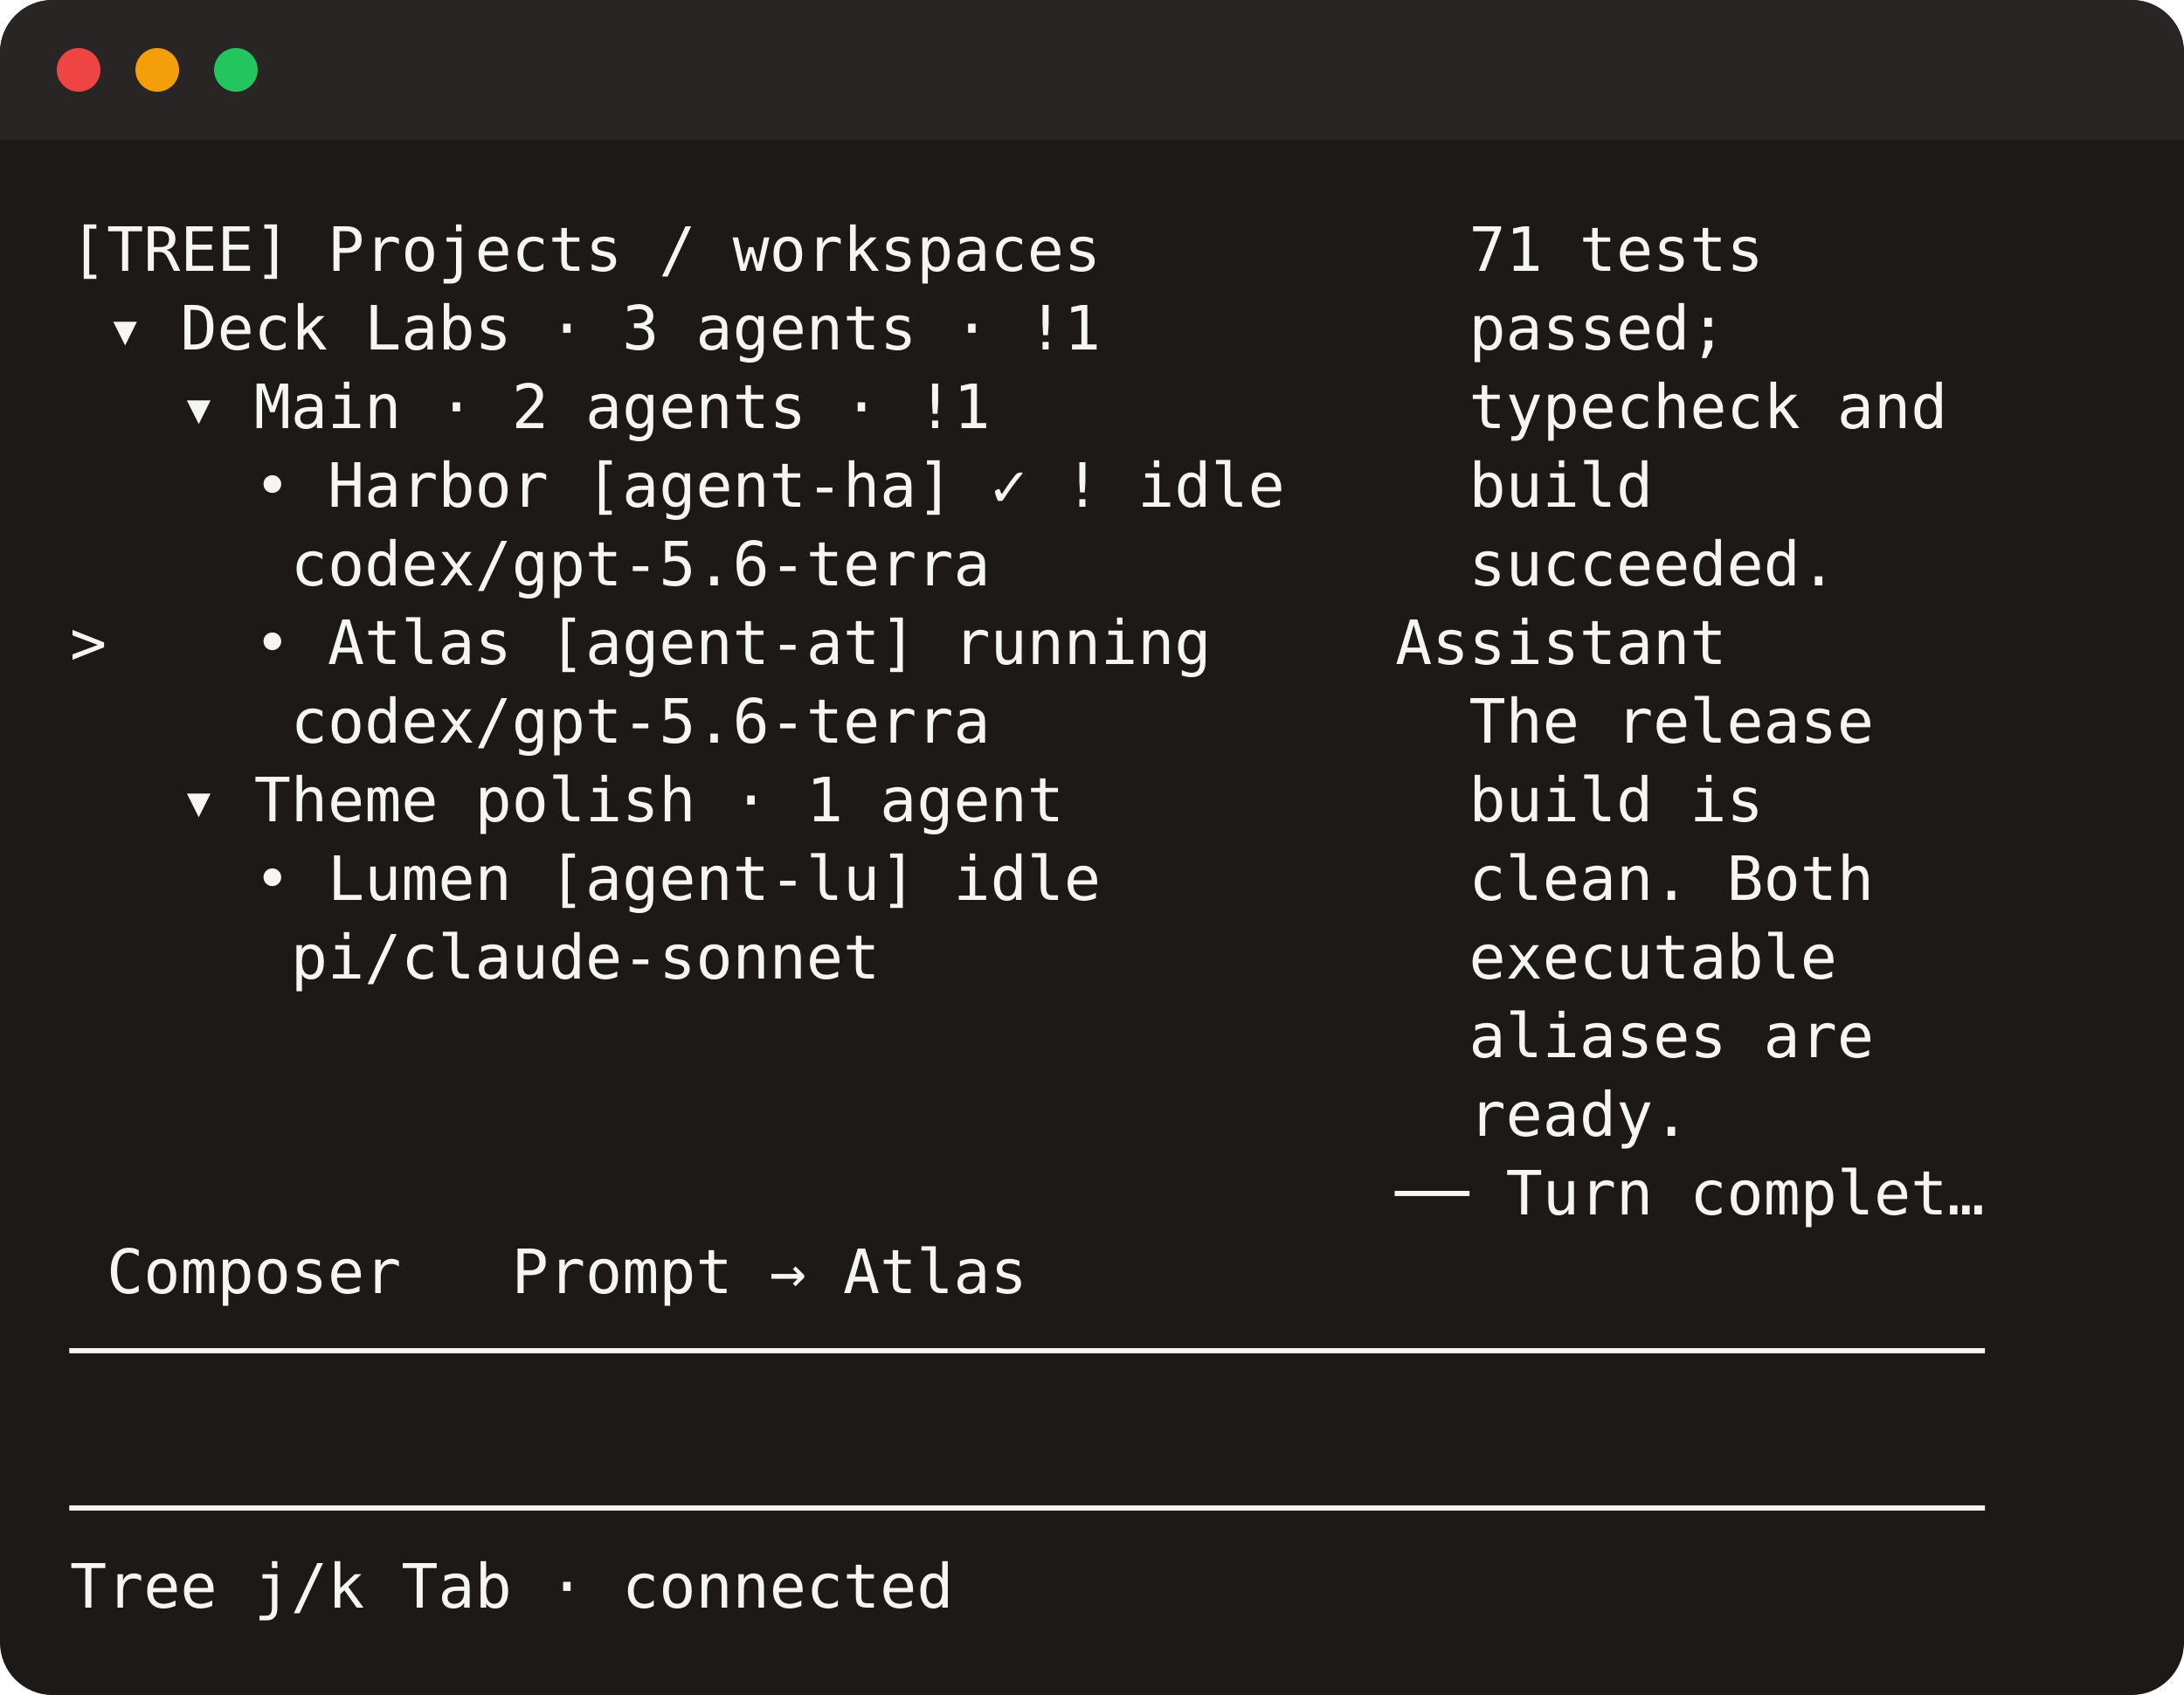
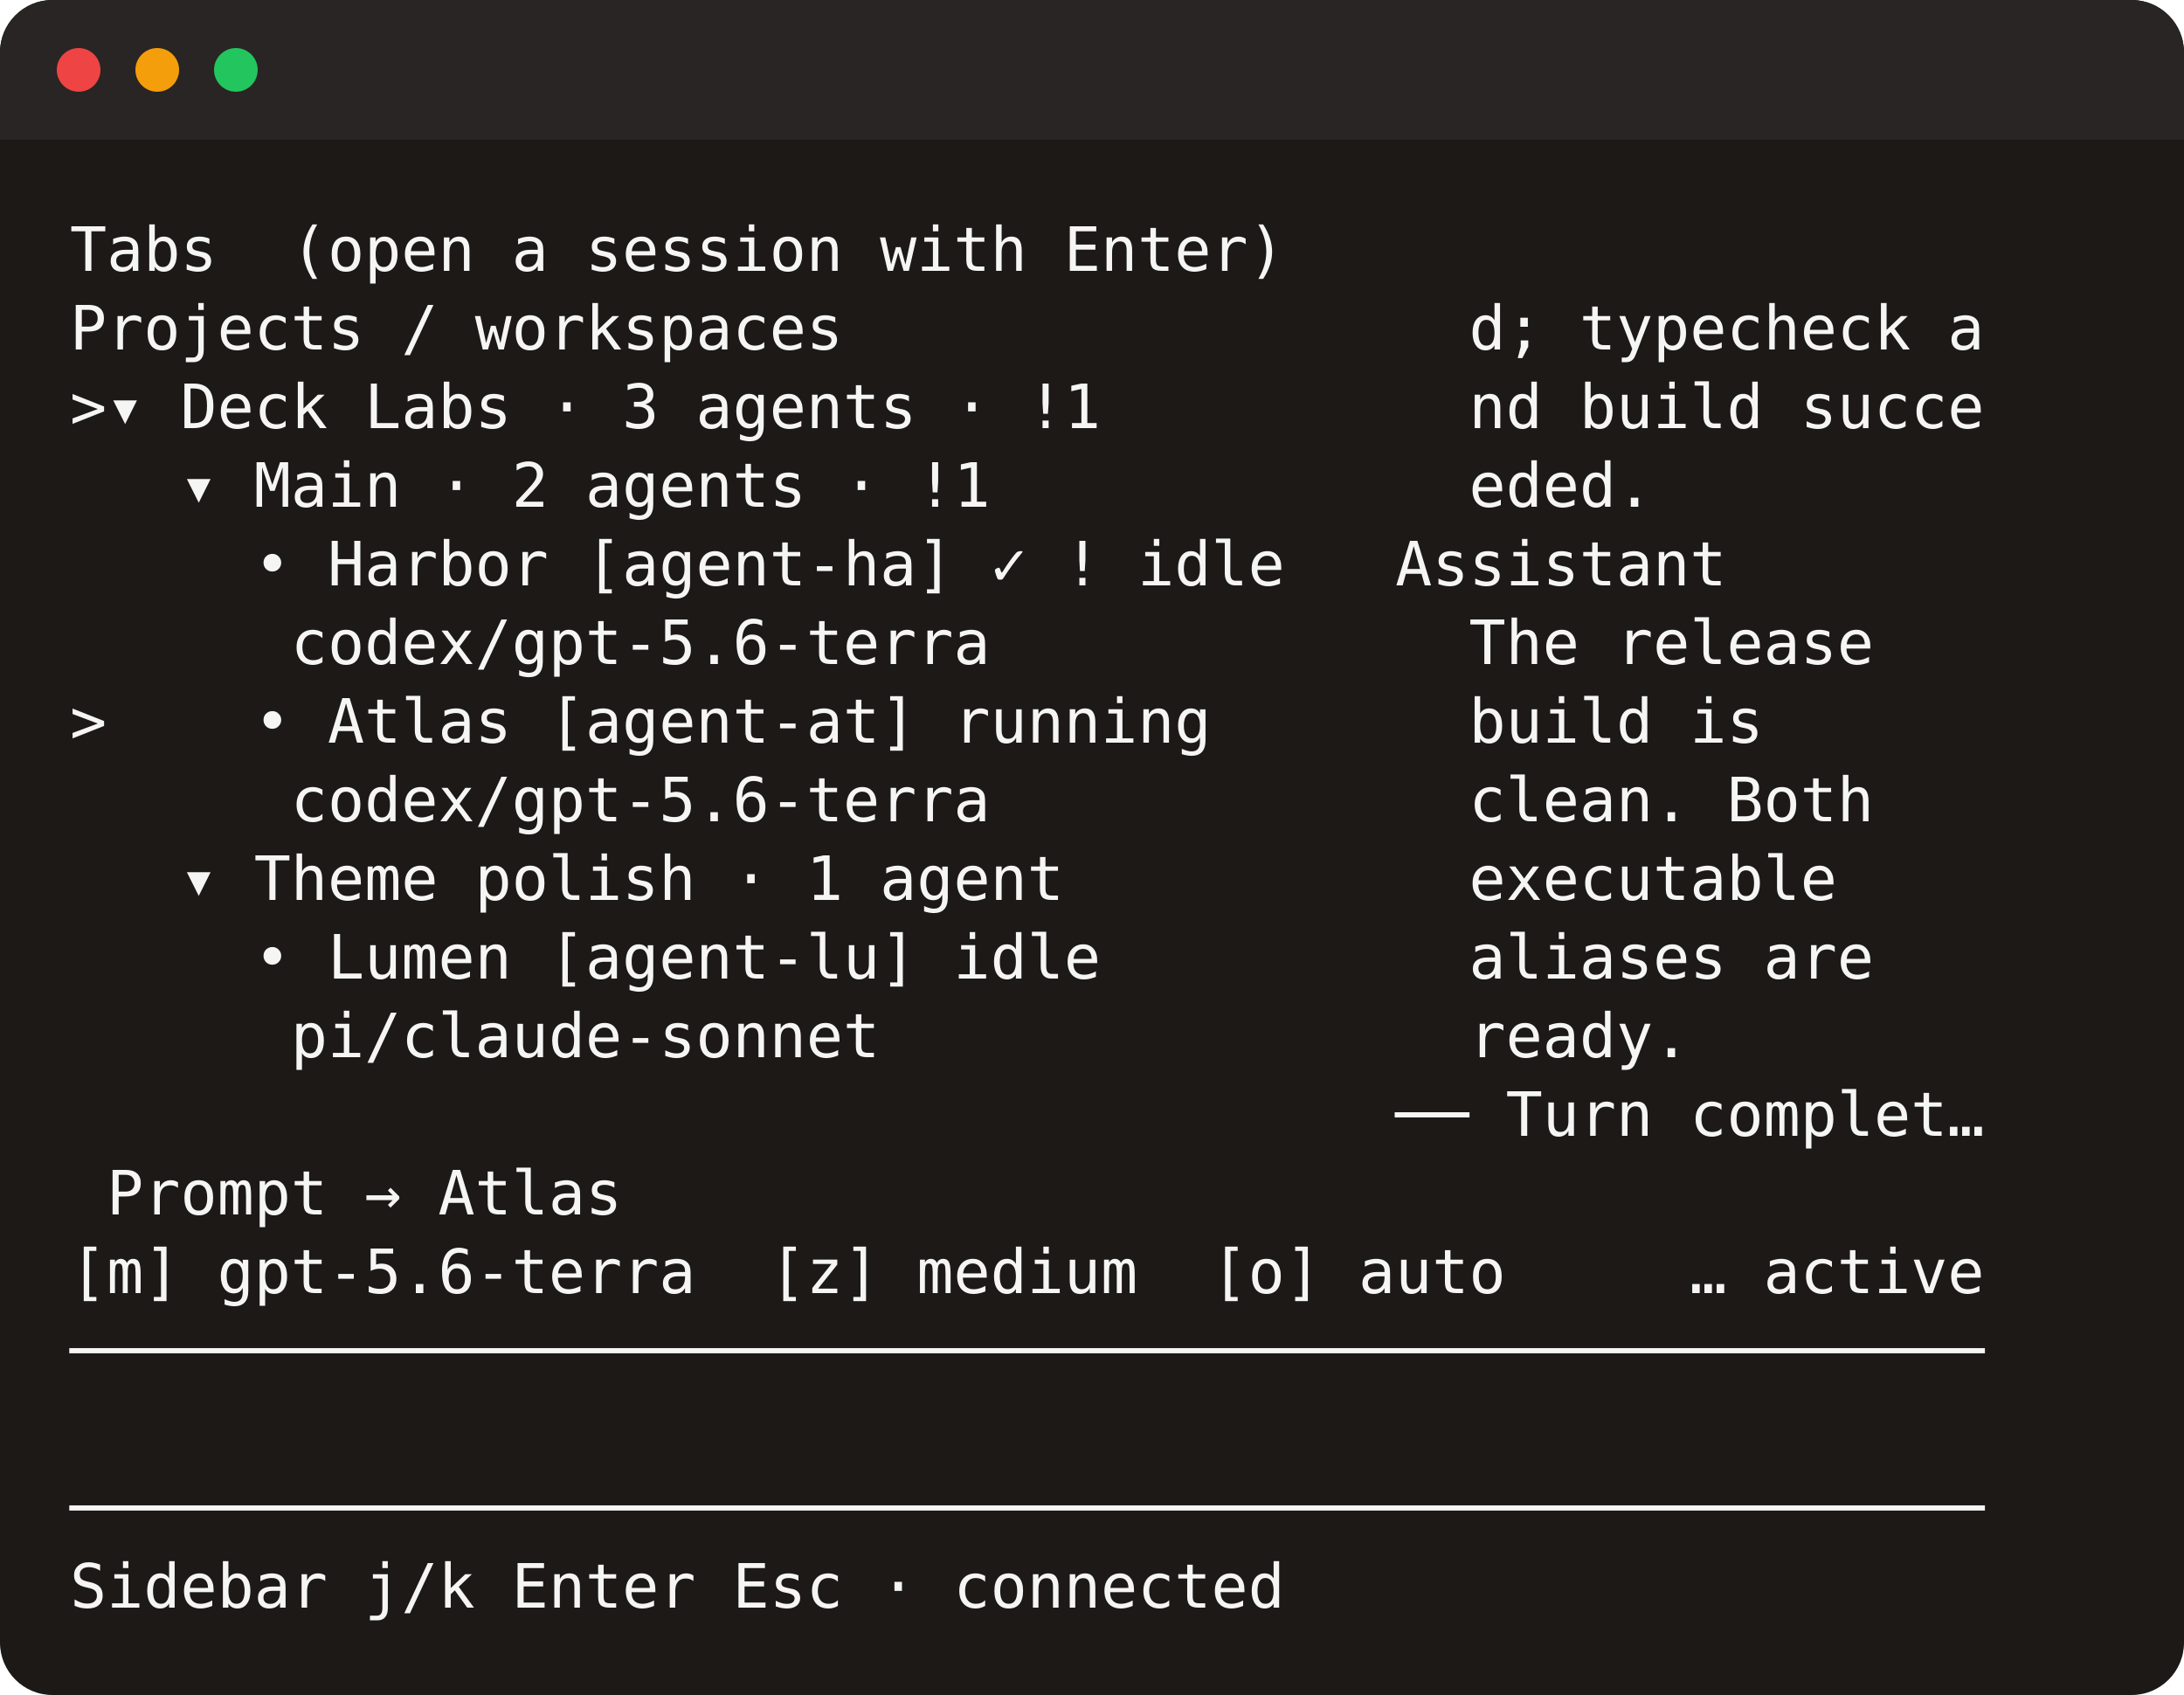
<svg xmlns="http://www.w3.org/2000/svg" width="500" height="388" viewBox="0 0 500 388">
  <rect width="500" height="388" rx="12" fill="#1c1917" />
  <rect width="500" height="32" rx="12" fill="#292524" />
  <rect y="20" width="500" height="12" fill="#292524" />
  <circle cx="18" cy="16" r="5" fill="#ef4444" />
  <circle cx="36" cy="16" r="5" fill="#f59e0b" />
  <circle cx="54" cy="16" r="5" fill="#22c55e" />
  <g fill="#f5f5f4" font-family="SFMono-Regular, Menlo, Consolas, monospace" font-size="14" xml:space="preserve">
-     <text x="16" y="62">[TREE] Projects / workspaces          71 tests      </text>
-     <text x="16" y="80"> ▾ Deck Labs · 3 agents · !1          passed;       </text>
-     <text x="16" y="98">   ▾ Main · 2 agents · !1             typecheck and </text>
-     <text x="16" y="116">     • Harbor [agent-ha] ✓ ! idle     build         </text>
-     <text x="16" y="134">      codex/gpt-5.6-terra             succeeded.    </text>
-     <text x="16" y="152">&gt;    • Atlas [agent-at] running     Assistant       </text>
-     <text x="16" y="170">      codex/gpt-5.6-terra             The release   </text>
-     <text x="16" y="188">   ▾ Theme polish · 1 agent           build is      </text>
-     <text x="16" y="206">     • Lumen [agent-lu] idle          clean. Both   </text>
-     <text x="16" y="224">      pi/claude-sonnet                executable    </text>
-     <text x="16" y="242">                                      aliases are   </text>
-     <text x="16" y="260">                                      ready.        </text>
-     <text x="16" y="278">                                    ── Turn complet…</text>
-     <text x="16" y="296"> Composer   Prompt → Atlas</text>
+     <text x="16" y="62">Tabs  (open a session with Enter)</text>
+     <text x="16" y="80">Projects / workspaces                 d; typecheck a</text>
+     <text x="16" y="98">&gt;▾ Deck Labs · 3 agents · !1          nd build succe</text>
+     <text x="16" y="116">   ▾ Main · 2 agents · !1             eded.         </text>
+     <text x="16" y="134">     • Harbor [agent-ha] ✓ ! idle   Assistant       </text>
+     <text x="16" y="152">      codex/gpt-5.6-terra             The release   </text>
+     <text x="16" y="170">&gt;    • Atlas [agent-at] running       build is      </text>
+     <text x="16" y="188">      codex/gpt-5.6-terra             clean. Both   </text>
+     <text x="16" y="206">   ▾ Theme polish · 1 agent           executable    </text>
+     <text x="16" y="224">     • Lumen [agent-lu] idle          aliases are   </text>
+     <text x="16" y="242">      pi/claude-sonnet                ready.        </text>
+     <text x="16" y="260">                                    ── Turn complet…</text>
+     <text x="16" y="278"> Prompt → Atlas</text>
+     <text x="16" y="296">[m] gpt-5.6-terra  [z] medium  [o] auto     … active</text>
    <text x="16" y="314">────────────────────────────────────────────────────</text>
    <text x="16" y="332">                                                    </text>
    <text x="16" y="350">────────────────────────────────────────────────────</text>
-     <text x="16" y="368">Tree j/k Tab · connected</text>
+     <text x="16" y="368">Sidebar j/k Enter Esc · connected</text>
  </g>
</svg>
